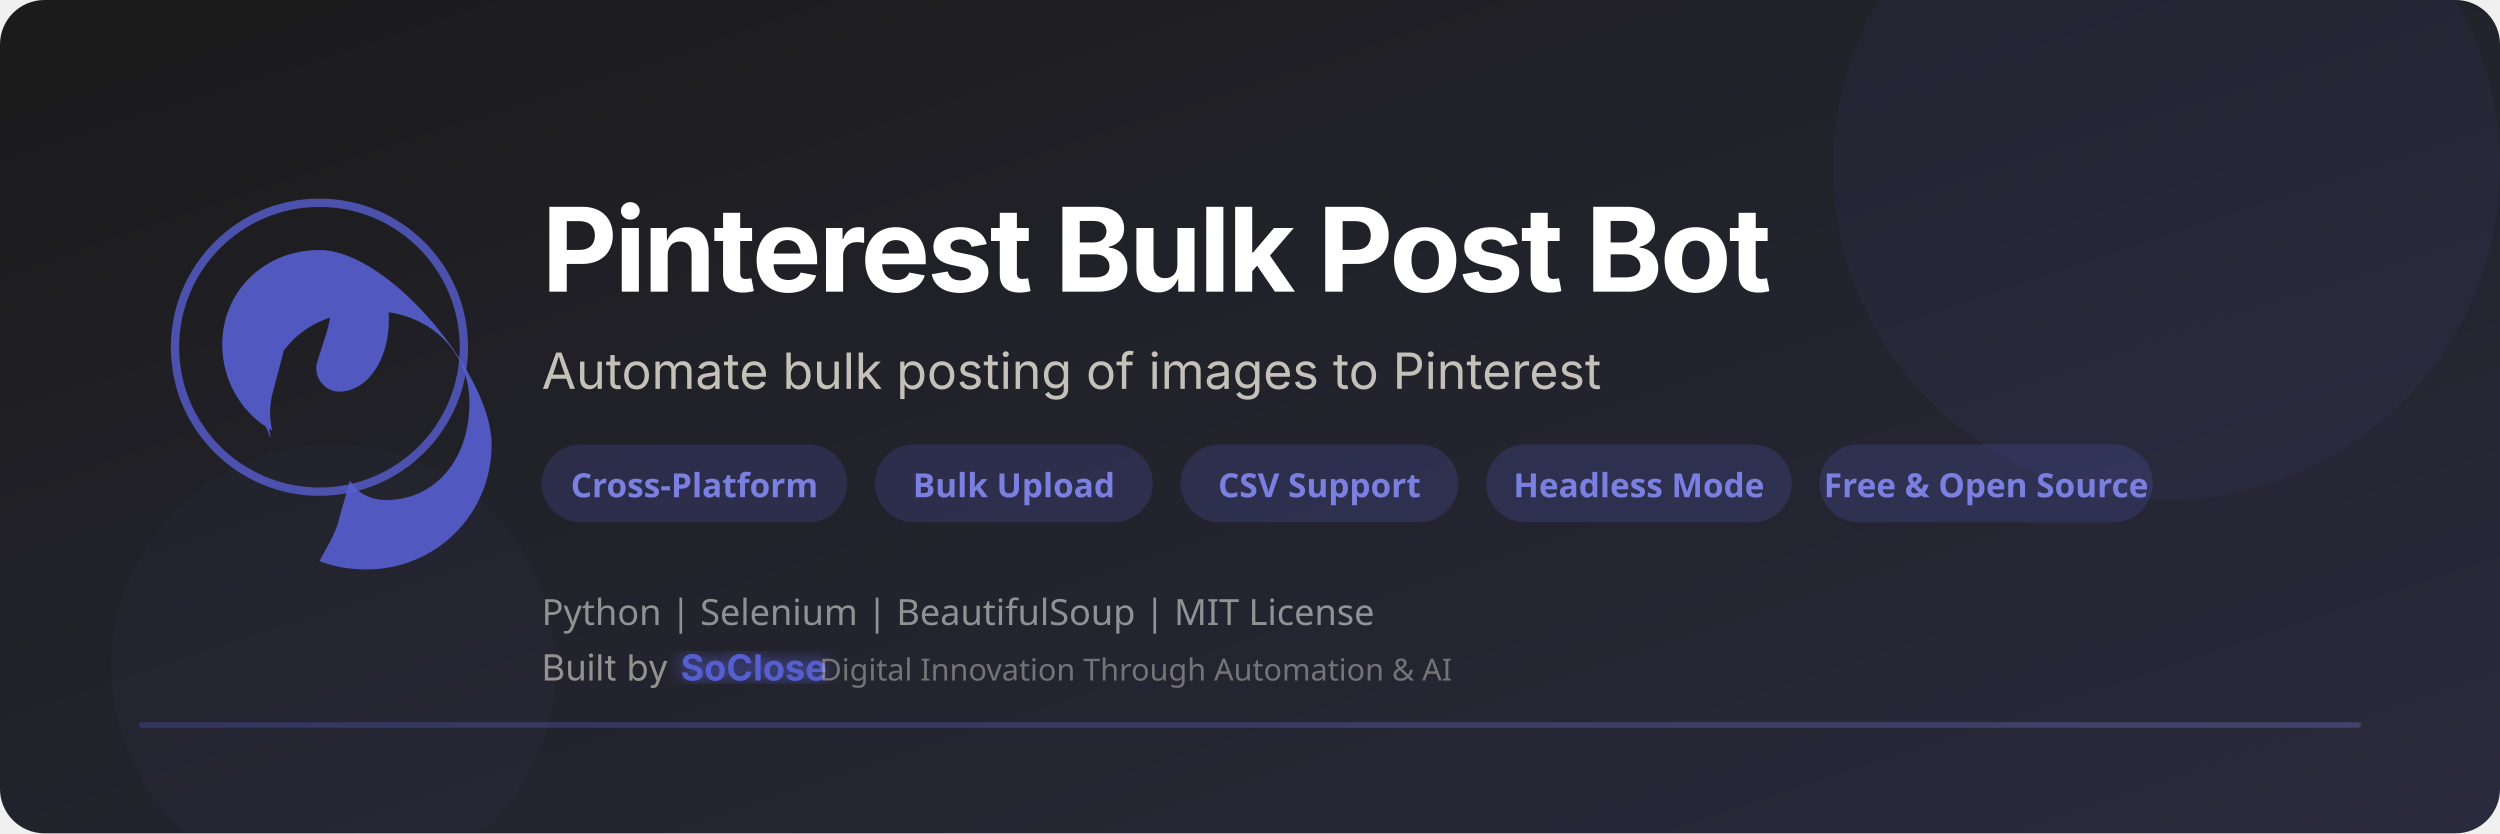
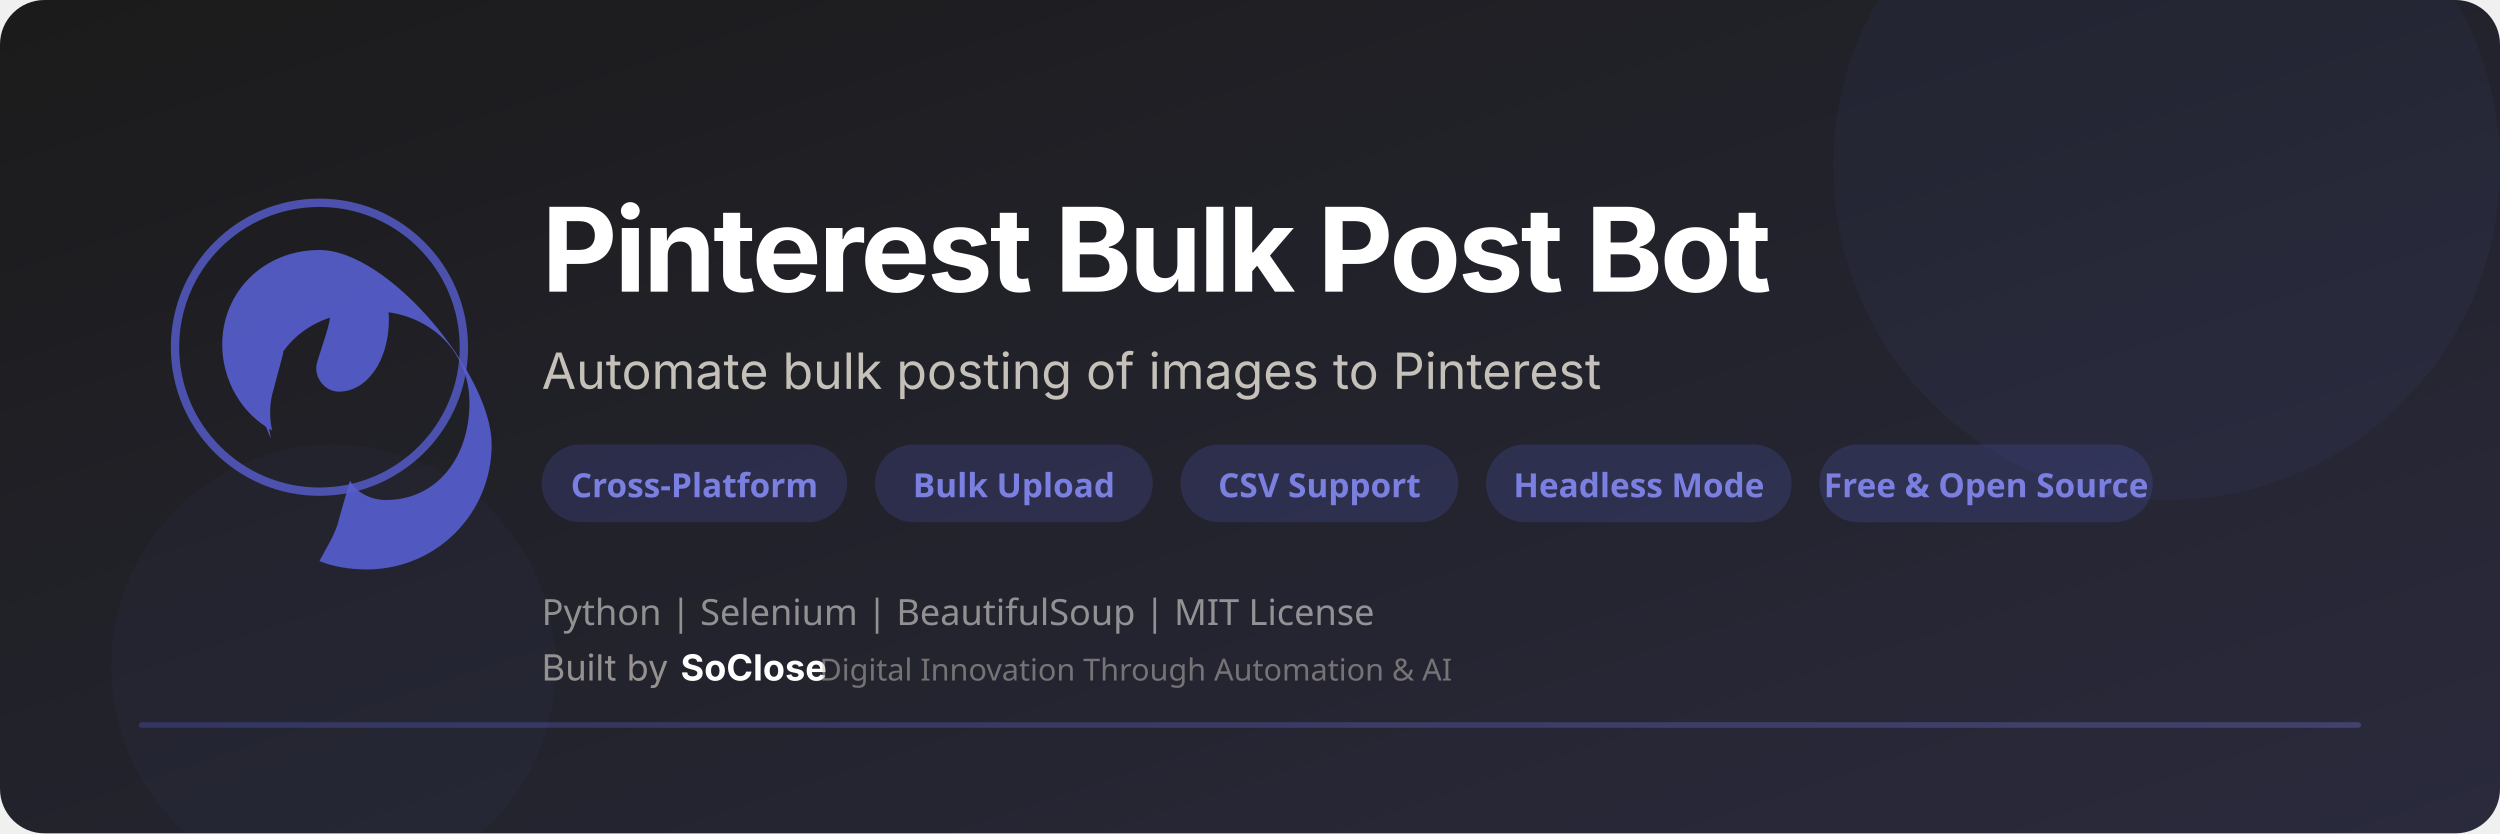
<svg xmlns="http://www.w3.org/2000/svg" width="900" height="300" viewBox="0 0 900 300">
  <defs>
    <linearGradient id="bg" x1="0%" y1="0%" x2="100%" y2="100%">
      <stop offset="0%" style="stop-color:#1b1b1b" />
      <stop offset="100%" style="stop-color:#2a2a3d" />
    </linearGradient>
    <linearGradient id="accent" x1="0%" y1="0%" x2="100%" y2="0%">
      <stop offset="0%" style="stop-color:#575ECF" />
      <stop offset="100%" style="stop-color:#7B80E0" />
    </linearGradient>
    <filter id="glow">
      <feGaussianBlur stdDeviation="3" result="blur" />
      <feMerge>
        <feMergeNode in="blur" />
        <feMergeNode in="SourceGraphic" />
      </feMerge>
    </filter>
  </defs>
  <rect width="900" height="300" rx="16" fill="url(#bg)" />
  <circle cx="780" cy="60" r="120" fill="#575ECF" opacity="0.06" />
  <circle cx="120" cy="240" r="80" fill="#575ECF" opacity="0.04" />
  <rect x="50" y="260" width="800" height="2" rx="1" fill="url(#accent)" opacity="0.3" />
  <g transform="translate(60, 70)">
    <circle cx="55" cy="55" r="52" fill="none" stroke="#575ECF" stroke-width="3" opacity="0.8" />
    <path d="M55 20c-20 0-35 15-35 34 0 13 7 25 18 31-1-4-1-9 0-13l4-15s-2-4-2-9c0-8 5-14 11-14 5 0 8 4 8 8 0 5-3 12-5 19-1 5 3 10 8 10 10 0 18-11 18-26 0-14-10-23-24-23-16 0-26 12-26 25 0 5 2 10 4 13 0 2 1 2 0 3l-1 6c0 1-1 2-3 1C42 98 36 87 36 76c0-18 13-34 38-34 20 0 35 14 35 33 0 20-12 35-30 35-6 0-11-3-13-7l-4 14c-1 5-5 11-7 15 5 2 11 3 17 3 25 0 45-20 45-45S80 20 55 20z" fill="#575ECF" opacity="0.9" />
  </g>
  <text x="195" y="105" font-family="system-ui, -apple-system, 'Segoe UI', sans-serif" font-size="42" font-weight="700" fill="#FFFFFF" letter-spacing="-1">Pinterest Bulk Post Bot</text>
  <text x="195" y="140" font-family="system-ui, -apple-system, 'Segoe UI', sans-serif" font-size="18" fill="#c5c1b9">Automate bulk posting of images to Pinterest</text>
  <g transform="translate(195, 160)">
    <rect x="0" y="0" width="110" height="28" rx="14" fill="#575ECF" opacity="0.2" />
    <text x="55" y="19" font-family="system-ui, sans-serif" font-size="12" fill="#7B80E0" text-anchor="middle" font-weight="600">Cross-Platform</text>
    <rect x="120" y="0" width="100" height="28" rx="14" fill="#575ECF" opacity="0.2" />
    <text x="170" y="19" font-family="system-ui, sans-serif" font-size="12" fill="#7B80E0" text-anchor="middle" font-weight="600">Bulk Upload</text>
    <rect x="230" y="0" width="100" height="28" rx="14" fill="#575ECF" opacity="0.2" />
    <text x="280" y="19" font-family="system-ui, sans-serif" font-size="12" fill="#7B80E0" text-anchor="middle" font-weight="600">CSV Support</text>
    <rect x="340" y="0" width="110" height="28" rx="14" fill="#575ECF" opacity="0.2" />
    <text x="395" y="19" font-family="system-ui, sans-serif" font-size="12" fill="#7B80E0" text-anchor="middle" font-weight="600">Headless Mode</text>
    <rect x="460" y="0" width="120" height="28" rx="14" fill="#575ECF" opacity="0.2" />
    <text x="520" y="19" font-family="system-ui, sans-serif" font-size="12" fill="#7B80E0" text-anchor="middle" font-weight="600">Free &amp; Open Source</text>
  </g>
  <text x="195" y="225" font-family="system-ui, sans-serif" font-size="13" fill="#dcdad5" opacity="0.6">Python  |  Selenium  |  BeautifulSoup  |  MIT License</text>
  <g transform="translate(195, 245)">
    <text font-family="system-ui, -apple-system, 'Segoe UI', sans-serif" font-size="13" fill="#c5c1b9" opacity="0.7">Built by</text>
-     <text x="50" font-family="system-ui, -apple-system, 'Segoe UI', sans-serif" font-size="13" fill="#575ECF" font-weight="700" filter="url(#glow)">SoClose</text>
+     <text x="50" font-family="system-ui, -apple-system, 'Segoe UI', sans-serif" font-size="13" fill="#FFFFFF" font-weight="700">SoClose</text>
    <text x="100" font-family="system-ui, sans-serif" font-size="11" fill="#c5c1b9" opacity="0.5">Digital Innovation Through Automation &amp; AI</text>
  </g>
</svg>
